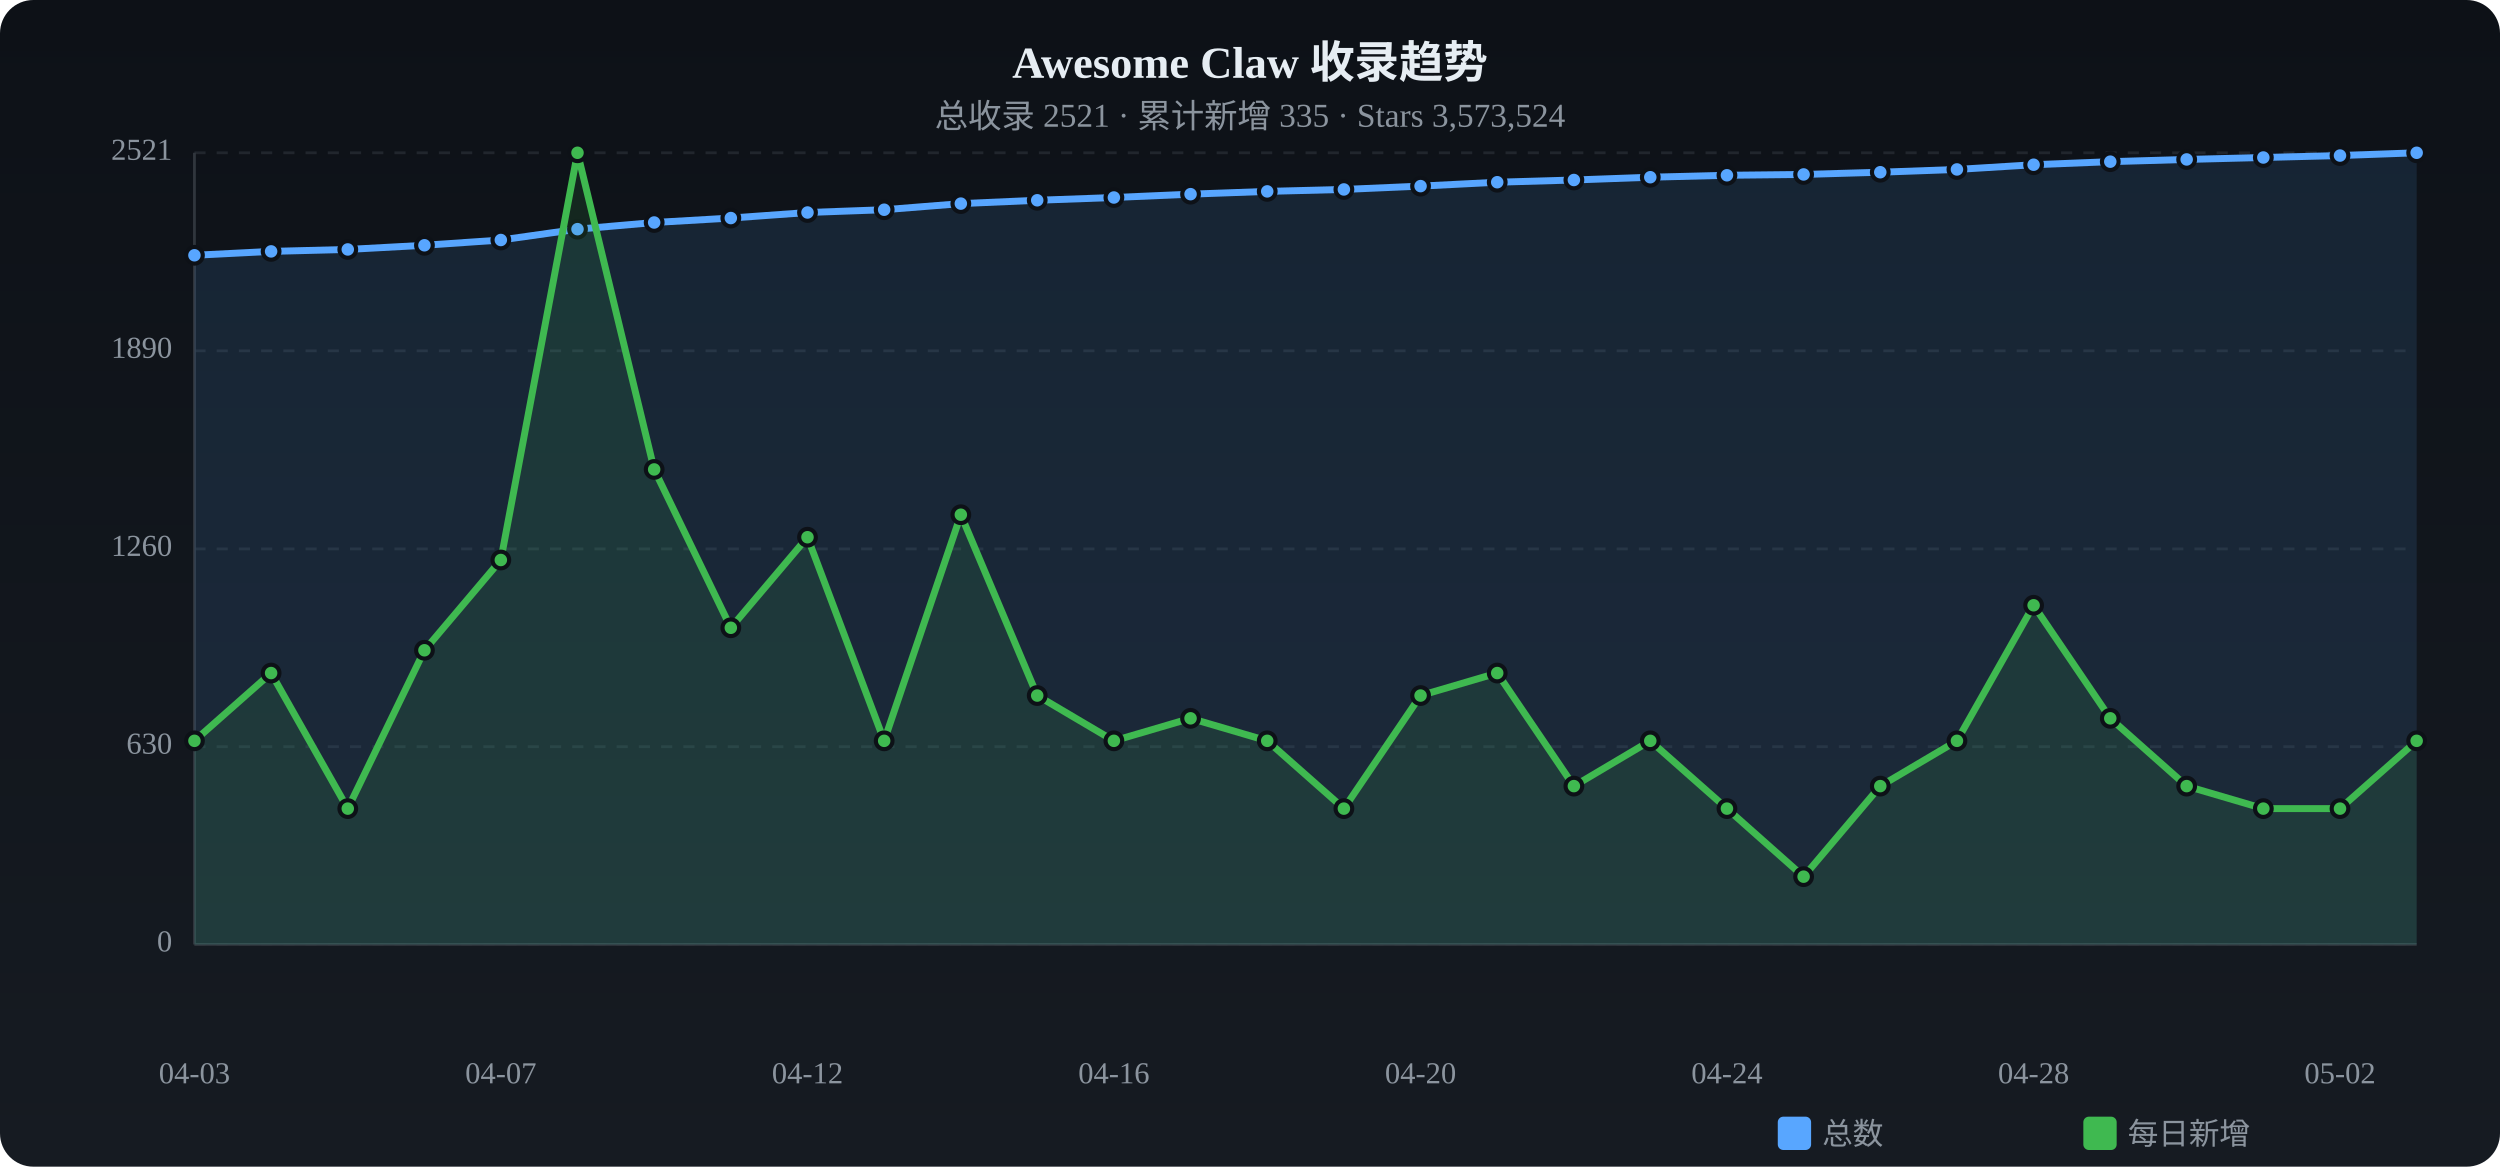
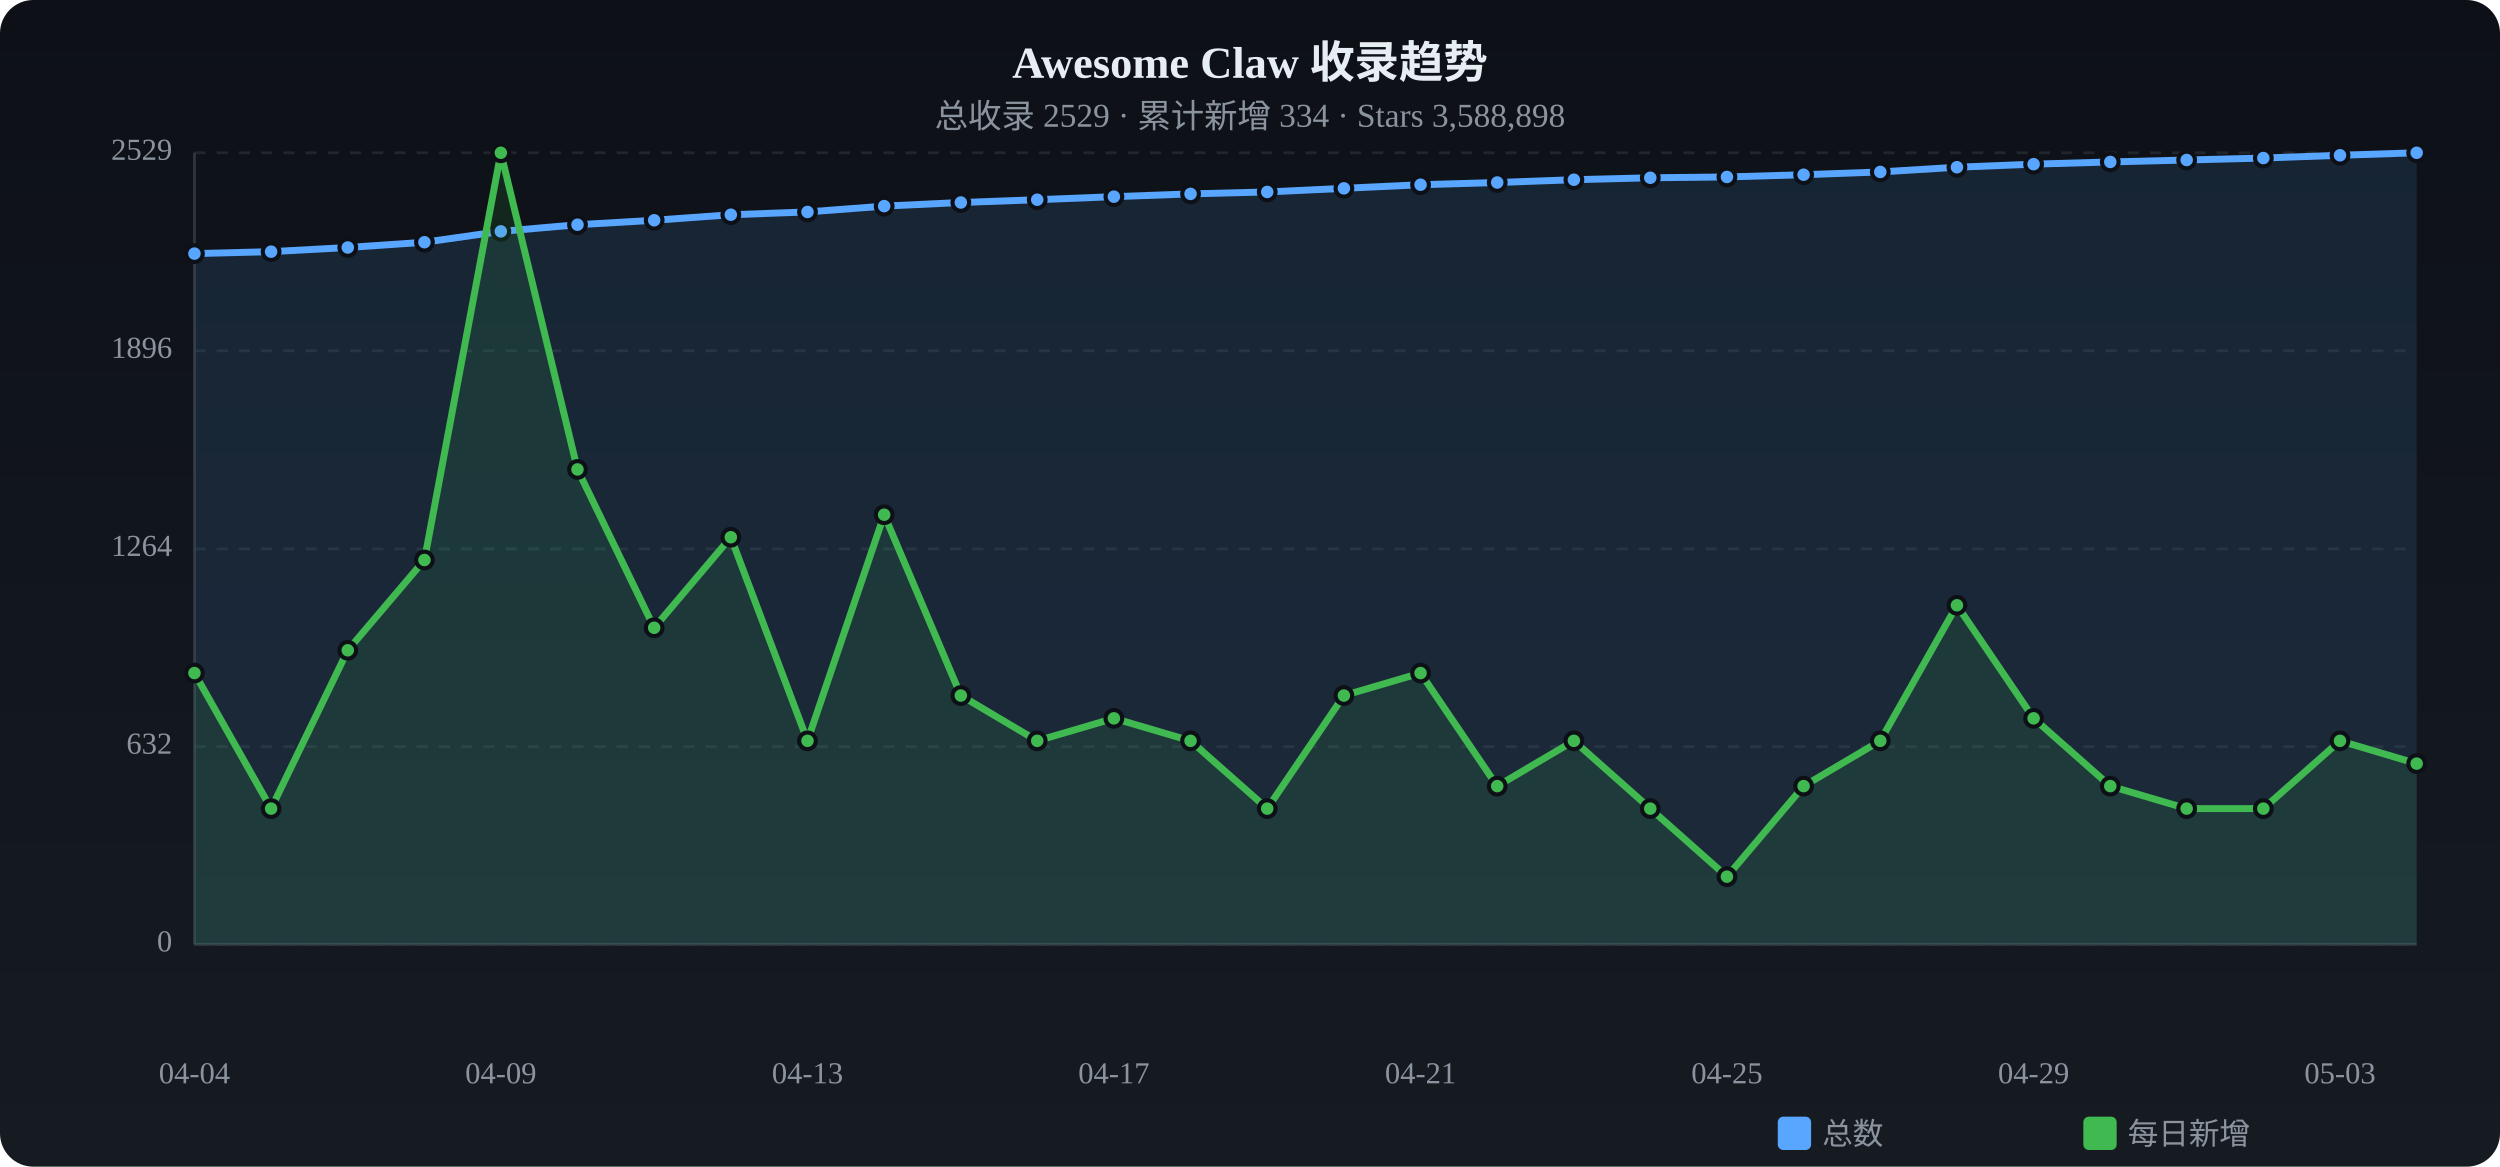
<svg xmlns="http://www.w3.org/2000/svg" viewBox="0 0 900 420" width="900" height="420">
  <defs>
    <linearGradient id="tbg" x1="0%" y1="0%" x2="0%" y2="100%">
      <stop offset="0%" stop-color="#0d1117" />
      <stop offset="100%" stop-color="#161b22" />
    </linearGradient>
  </defs>
  <rect width="900" height="420" rx="12" fill="url(#tbg)" />
  <text x="450.0" y="28" text-anchor="middle" fill="#e6edf3" font-size="16" font-weight="bold">Awesome Claw 收录趋势</text>
-   <text x="450.0" y="46" text-anchor="middle" fill="#8b949e" font-size="12">总收录 2521 · 累计新增 335 · Stars 3,573,524</text>
+   <text x="450.0" y="46" text-anchor="middle" fill="#8b949e" font-size="12">总收录 2529 · 累计新增 334 · Stars 3,588,898</text>
  <text x="62" y="340.0" text-anchor="end" fill="#8b949e" font-size="11" dominant-baseline="middle">0</text>
  <line x1="70" y1="340.0" x2="870" y2="340.0" stroke="#21262d" stroke-dasharray="4 4" />
-   <text x="62" y="268.8" text-anchor="end" fill="#8b949e" font-size="11" dominant-baseline="middle">630</text>
+   <text x="62" y="268.8" text-anchor="end" fill="#8b949e" font-size="11" dominant-baseline="middle">632</text>
  <line x1="70" y1="268.8" x2="870" y2="268.8" stroke="#21262d" stroke-dasharray="4 4" />
-   <text x="62" y="197.6" text-anchor="end" fill="#8b949e" font-size="11" dominant-baseline="middle">1260</text>
+   <text x="62" y="197.6" text-anchor="end" fill="#8b949e" font-size="11" dominant-baseline="middle">1264</text>
  <line x1="70" y1="197.6" x2="870" y2="197.6" stroke="#21262d" stroke-dasharray="4 4" />
-   <text x="62" y="126.3" text-anchor="end" fill="#8b949e" font-size="11" dominant-baseline="middle">1890</text>
+   <text x="62" y="126.3" text-anchor="end" fill="#8b949e" font-size="11" dominant-baseline="middle">1896</text>
  <line x1="70" y1="126.3" x2="870" y2="126.3" stroke="#21262d" stroke-dasharray="4 4" />
-   <text x="62" y="55.0" text-anchor="end" fill="#8b949e" font-size="11" dominant-baseline="middle">2521</text>
+   <text x="62" y="55.0" text-anchor="end" fill="#8b949e" font-size="11" dominant-baseline="middle">2529</text>
  <line x1="70" y1="55.0" x2="870" y2="55.0" stroke="#21262d" stroke-dasharray="4 4" />
  <line x1="70" y1="55" x2="70" y2="340" stroke="#30363d" />
  <line x1="70" y1="340" x2="870" y2="340" stroke="#30363d" />
-   <path d="M70.0,91.9 L97.6,90.5 L125.2,89.8 L152.8,88.3 L180.3,86.4 L207.9,82.5 L235.5,80.1 L263.1,78.5 L290.7,76.5 L318.3,75.5 L345.9,73.3 L373.4,72.1 L401.0,71.1 L428.6,69.9 L456.2,68.9 L483.8,68.2 L511.4,67.0 L539.0,65.6 L566.6,64.8 L594.1,63.8 L621.7,63.1 L649.3,62.8 L676.9,62.0 L704.5,61.0 L732.1,59.3 L759.7,58.2 L787.2,57.4 L814.8,56.7 L842.4,56.0 L870.0,55.0 L870.0,340 L70.0,340 Z" fill="#58a6ff" opacity="0.12" />
-   <polyline points="70.0,91.9 97.6,90.5 125.2,89.8 152.8,88.3 180.3,86.4 207.9,82.5 235.5,80.1 263.1,78.5 290.7,76.5 318.3,75.5 345.9,73.3 373.4,72.1 401.0,71.1 428.6,69.9 456.2,68.9 483.8,68.2 511.4,67.0 539.0,65.6 566.6,64.8 594.1,63.8 621.7,63.1 649.3,62.8 676.9,62.0 704.5,61.0 732.1,59.3 759.7,58.2 787.2,57.4 814.8,56.7 842.4,56.0 870.0,55.0" fill="none" stroke="#58a6ff" stroke-width="2.5" stroke-linecap="round" stroke-linejoin="round" />
-   <circle cx="70.0" cy="91.9" r="3" fill="#58a6ff" stroke="#0d1117" stroke-width="1.5" />
-   <circle cx="97.6" cy="90.5" r="3" fill="#58a6ff" stroke="#0d1117" stroke-width="1.5" />
-   <circle cx="125.2" cy="89.8" r="3" fill="#58a6ff" stroke="#0d1117" stroke-width="1.5" />
-   <circle cx="152.8" cy="88.3" r="3" fill="#58a6ff" stroke="#0d1117" stroke-width="1.5" />
-   <circle cx="180.3" cy="86.4" r="3" fill="#58a6ff" stroke="#0d1117" stroke-width="1.5" />
-   <circle cx="207.9" cy="82.5" r="3" fill="#58a6ff" stroke="#0d1117" stroke-width="1.5" />
-   <circle cx="235.5" cy="80.1" r="3" fill="#58a6ff" stroke="#0d1117" stroke-width="1.5" />
-   <circle cx="263.1" cy="78.5" r="3" fill="#58a6ff" stroke="#0d1117" stroke-width="1.5" />
-   <circle cx="290.7" cy="76.5" r="3" fill="#58a6ff" stroke="#0d1117" stroke-width="1.5" />
-   <circle cx="318.3" cy="75.5" r="3" fill="#58a6ff" stroke="#0d1117" stroke-width="1.5" />
-   <circle cx="345.9" cy="73.3" r="3" fill="#58a6ff" stroke="#0d1117" stroke-width="1.5" />
-   <circle cx="373.4" cy="72.1" r="3" fill="#58a6ff" stroke="#0d1117" stroke-width="1.5" />
-   <circle cx="401.0" cy="71.1" r="3" fill="#58a6ff" stroke="#0d1117" stroke-width="1.5" />
-   <circle cx="428.6" cy="69.9" r="3" fill="#58a6ff" stroke="#0d1117" stroke-width="1.5" />
-   <circle cx="456.2" cy="68.9" r="3" fill="#58a6ff" stroke="#0d1117" stroke-width="1.5" />
-   <circle cx="483.8" cy="68.2" r="3" fill="#58a6ff" stroke="#0d1117" stroke-width="1.5" />
-   <circle cx="511.4" cy="67.0" r="3" fill="#58a6ff" stroke="#0d1117" stroke-width="1.5" />
-   <circle cx="539.0" cy="65.6" r="3" fill="#58a6ff" stroke="#0d1117" stroke-width="1.5" />
-   <circle cx="566.6" cy="64.8" r="3" fill="#58a6ff" stroke="#0d1117" stroke-width="1.5" />
-   <circle cx="594.1" cy="63.8" r="3" fill="#58a6ff" stroke="#0d1117" stroke-width="1.5" />
-   <circle cx="621.7" cy="63.1" r="3" fill="#58a6ff" stroke="#0d1117" stroke-width="1.5" />
-   <circle cx="649.3" cy="62.8" r="3" fill="#58a6ff" stroke="#0d1117" stroke-width="1.5" />
-   <circle cx="676.9" cy="62.0" r="3" fill="#58a6ff" stroke="#0d1117" stroke-width="1.5" />
-   <circle cx="704.5" cy="61.0" r="3" fill="#58a6ff" stroke="#0d1117" stroke-width="1.5" />
-   <circle cx="732.1" cy="59.3" r="3" fill="#58a6ff" stroke="#0d1117" stroke-width="1.5" />
-   <circle cx="759.7" cy="58.2" r="3" fill="#58a6ff" stroke="#0d1117" stroke-width="1.5" />
-   <circle cx="787.2" cy="57.4" r="3" fill="#58a6ff" stroke="#0d1117" stroke-width="1.5" />
-   <circle cx="814.8" cy="56.7" r="3" fill="#58a6ff" stroke="#0d1117" stroke-width="1.5" />
-   <circle cx="842.4" cy="56.0" r="3" fill="#58a6ff" stroke="#0d1117" stroke-width="1.5" />
+   <path d="M70.0,91.3 L97.6,90.6 L125.2,89.1 L152.8,87.2 L180.3,83.3 L207.9,80.9 L235.5,79.3 L263.1,77.3 L290.7,76.3 L318.3,74.2 L345.9,72.9 L373.4,71.9 L401.0,70.8 L428.6,69.8 L456.2,69.1 L483.8,67.8 L511.4,66.5 L539.0,65.7 L566.6,64.7 L594.1,64.0 L621.7,63.7 L649.3,62.9 L676.9,61.9 L704.5,60.2 L732.1,59.1 L759.7,58.3 L787.2,57.6 L814.8,56.9 L842.4,55.9 L870.0,55.0 L870.0,340 L70.0,340 Z" fill="#58a6ff" opacity="0.12" />
+   <polyline points="70.0,91.3 97.6,90.6 125.2,89.1 152.8,87.2 180.3,83.3 207.9,80.9 235.5,79.3 263.1,77.3 290.7,76.3 318.3,74.2 345.9,72.9 373.4,71.9 401.0,70.8 428.6,69.8 456.2,69.1 483.8,67.8 511.4,66.5 539.0,65.7 566.6,64.7 594.1,64.0 621.7,63.7 649.3,62.9 676.9,61.9 704.5,60.2 732.1,59.1 759.7,58.3 787.2,57.6 814.8,56.9 842.4,55.9 870.0,55.0" fill="none" stroke="#58a6ff" stroke-width="2.5" stroke-linecap="round" stroke-linejoin="round" />
+   <circle cx="70.0" cy="91.3" r="3" fill="#58a6ff" stroke="#0d1117" stroke-width="1.5" />
+   <circle cx="97.6" cy="90.6" r="3" fill="#58a6ff" stroke="#0d1117" stroke-width="1.5" />
+   <circle cx="125.2" cy="89.1" r="3" fill="#58a6ff" stroke="#0d1117" stroke-width="1.5" />
+   <circle cx="152.8" cy="87.2" r="3" fill="#58a6ff" stroke="#0d1117" stroke-width="1.5" />
+   <circle cx="180.3" cy="83.3" r="3" fill="#58a6ff" stroke="#0d1117" stroke-width="1.5" />
+   <circle cx="207.9" cy="80.9" r="3" fill="#58a6ff" stroke="#0d1117" stroke-width="1.5" />
+   <circle cx="235.5" cy="79.3" r="3" fill="#58a6ff" stroke="#0d1117" stroke-width="1.5" />
+   <circle cx="263.1" cy="77.3" r="3" fill="#58a6ff" stroke="#0d1117" stroke-width="1.5" />
+   <circle cx="290.7" cy="76.3" r="3" fill="#58a6ff" stroke="#0d1117" stroke-width="1.5" />
+   <circle cx="318.3" cy="74.2" r="3" fill="#58a6ff" stroke="#0d1117" stroke-width="1.5" />
+   <circle cx="345.9" cy="72.9" r="3" fill="#58a6ff" stroke="#0d1117" stroke-width="1.5" />
+   <circle cx="373.4" cy="71.9" r="3" fill="#58a6ff" stroke="#0d1117" stroke-width="1.5" />
+   <circle cx="401.0" cy="70.8" r="3" fill="#58a6ff" stroke="#0d1117" stroke-width="1.5" />
+   <circle cx="428.6" cy="69.8" r="3" fill="#58a6ff" stroke="#0d1117" stroke-width="1.5" />
+   <circle cx="456.2" cy="69.1" r="3" fill="#58a6ff" stroke="#0d1117" stroke-width="1.5" />
+   <circle cx="483.8" cy="67.8" r="3" fill="#58a6ff" stroke="#0d1117" stroke-width="1.5" />
+   <circle cx="511.4" cy="66.5" r="3" fill="#58a6ff" stroke="#0d1117" stroke-width="1.5" />
+   <circle cx="539.0" cy="65.7" r="3" fill="#58a6ff" stroke="#0d1117" stroke-width="1.5" />
+   <circle cx="566.6" cy="64.7" r="3" fill="#58a6ff" stroke="#0d1117" stroke-width="1.5" />
+   <circle cx="594.1" cy="64.0" r="3" fill="#58a6ff" stroke="#0d1117" stroke-width="1.5" />
+   <circle cx="621.7" cy="63.7" r="3" fill="#58a6ff" stroke="#0d1117" stroke-width="1.5" />
+   <circle cx="649.3" cy="62.9" r="3" fill="#58a6ff" stroke="#0d1117" stroke-width="1.5" />
+   <circle cx="676.9" cy="61.9" r="3" fill="#58a6ff" stroke="#0d1117" stroke-width="1.5" />
+   <circle cx="704.5" cy="60.2" r="3" fill="#58a6ff" stroke="#0d1117" stroke-width="1.5" />
+   <circle cx="732.1" cy="59.1" r="3" fill="#58a6ff" stroke="#0d1117" stroke-width="1.5" />
+   <circle cx="759.7" cy="58.3" r="3" fill="#58a6ff" stroke="#0d1117" stroke-width="1.5" />
+   <circle cx="787.2" cy="57.6" r="3" fill="#58a6ff" stroke="#0d1117" stroke-width="1.5" />
+   <circle cx="814.8" cy="56.9" r="3" fill="#58a6ff" stroke="#0d1117" stroke-width="1.5" />
+   <circle cx="842.4" cy="55.9" r="3" fill="#58a6ff" stroke="#0d1117" stroke-width="1.5" />
  <circle cx="870.0" cy="55.0" r="3" fill="#58a6ff" stroke="#0d1117" stroke-width="1.5" />
-   <path d="M70.0,266.7 L97.6,242.3 L125.2,291.1 L152.8,234.1 L180.3,201.6 L207.9,55.0 L235.5,169.0 L263.1,226.0 L290.7,193.4 L318.3,266.7 L345.9,185.3 L373.4,250.4 L401.0,266.7 L428.6,258.6 L456.2,266.7 L483.8,291.1 L511.4,250.4 L539.0,242.3 L566.6,283.0 L594.1,266.7 L621.7,291.1 L649.3,315.6 L676.9,283.0 L704.5,266.7 L732.1,217.9 L759.7,258.6 L787.2,283.0 L814.8,291.1 L842.4,291.1 L870.0,266.7 L870.0,340 L70.0,340 Z" fill="#3fb950" opacity="0.12" />
-   <polyline points="70.0,266.7 97.6,242.3 125.2,291.1 152.8,234.1 180.3,201.6 207.9,55.0 235.5,169.0 263.1,226.0 290.7,193.4 318.3,266.7 345.9,185.3 373.4,250.4 401.0,266.7 428.6,258.6 456.2,266.7 483.8,291.1 511.4,250.4 539.0,242.3 566.6,283.0 594.1,266.7 621.7,291.1 649.3,315.6 676.9,283.0 704.5,266.7 732.1,217.9 759.7,258.6 787.2,283.0 814.8,291.1 842.4,291.1 870.0,266.7" fill="none" stroke="#3fb950" stroke-width="2.5" stroke-linecap="round" stroke-linejoin="round" />
-   <circle cx="70.0" cy="266.7" r="3" fill="#3fb950" stroke="#0d1117" stroke-width="1.5" />
-   <circle cx="97.6" cy="242.3" r="3" fill="#3fb950" stroke="#0d1117" stroke-width="1.5" />
-   <circle cx="125.2" cy="291.1" r="3" fill="#3fb950" stroke="#0d1117" stroke-width="1.5" />
-   <circle cx="152.8" cy="234.1" r="3" fill="#3fb950" stroke="#0d1117" stroke-width="1.5" />
-   <circle cx="180.3" cy="201.6" r="3" fill="#3fb950" stroke="#0d1117" stroke-width="1.5" />
-   <circle cx="207.9" cy="55.0" r="3" fill="#3fb950" stroke="#0d1117" stroke-width="1.5" />
-   <circle cx="235.5" cy="169.0" r="3" fill="#3fb950" stroke="#0d1117" stroke-width="1.5" />
-   <circle cx="263.1" cy="226.0" r="3" fill="#3fb950" stroke="#0d1117" stroke-width="1.5" />
-   <circle cx="290.7" cy="193.4" r="3" fill="#3fb950" stroke="#0d1117" stroke-width="1.5" />
-   <circle cx="318.3" cy="266.7" r="3" fill="#3fb950" stroke="#0d1117" stroke-width="1.5" />
-   <circle cx="345.9" cy="185.3" r="3" fill="#3fb950" stroke="#0d1117" stroke-width="1.5" />
-   <circle cx="373.4" cy="250.4" r="3" fill="#3fb950" stroke="#0d1117" stroke-width="1.5" />
-   <circle cx="401.0" cy="266.7" r="3" fill="#3fb950" stroke="#0d1117" stroke-width="1.5" />
-   <circle cx="428.6" cy="258.6" r="3" fill="#3fb950" stroke="#0d1117" stroke-width="1.5" />
-   <circle cx="456.2" cy="266.7" r="3" fill="#3fb950" stroke="#0d1117" stroke-width="1.5" />
-   <circle cx="483.8" cy="291.1" r="3" fill="#3fb950" stroke="#0d1117" stroke-width="1.5" />
-   <circle cx="511.4" cy="250.4" r="3" fill="#3fb950" stroke="#0d1117" stroke-width="1.5" />
-   <circle cx="539.0" cy="242.3" r="3" fill="#3fb950" stroke="#0d1117" stroke-width="1.5" />
-   <circle cx="566.6" cy="283.0" r="3" fill="#3fb950" stroke="#0d1117" stroke-width="1.5" />
-   <circle cx="594.1" cy="266.7" r="3" fill="#3fb950" stroke="#0d1117" stroke-width="1.5" />
-   <circle cx="621.7" cy="291.1" r="3" fill="#3fb950" stroke="#0d1117" stroke-width="1.5" />
-   <circle cx="649.3" cy="315.6" r="3" fill="#3fb950" stroke="#0d1117" stroke-width="1.5" />
-   <circle cx="676.9" cy="283.0" r="3" fill="#3fb950" stroke="#0d1117" stroke-width="1.5" />
-   <circle cx="704.5" cy="266.7" r="3" fill="#3fb950" stroke="#0d1117" stroke-width="1.5" />
-   <circle cx="732.1" cy="217.9" r="3" fill="#3fb950" stroke="#0d1117" stroke-width="1.5" />
-   <circle cx="759.7" cy="258.6" r="3" fill="#3fb950" stroke="#0d1117" stroke-width="1.5" />
-   <circle cx="787.2" cy="283.0" r="3" fill="#3fb950" stroke="#0d1117" stroke-width="1.5" />
+   <path d="M70.0,242.3 L97.6,291.1 L125.2,234.1 L152.8,201.6 L180.3,55.0 L207.9,169.0 L235.5,226.0 L263.1,193.4 L290.7,266.7 L318.3,185.3 L345.9,250.4 L373.4,266.7 L401.0,258.6 L428.6,266.7 L456.2,291.1 L483.8,250.4 L511.4,242.3 L539.0,283.0 L566.6,266.7 L594.1,291.1 L621.7,315.6 L649.3,283.0 L676.9,266.7 L704.5,217.9 L732.1,258.6 L759.7,283.0 L787.2,291.1 L814.8,291.1 L842.4,266.7 L870.0,274.9 L870.0,340 L70.0,340 Z" fill="#3fb950" opacity="0.12" />
+   <polyline points="70.0,242.3 97.6,291.1 125.2,234.1 152.8,201.6 180.3,55.0 207.9,169.0 235.5,226.0 263.1,193.4 290.7,266.7 318.3,185.3 345.9,250.4 373.4,266.7 401.0,258.6 428.6,266.7 456.2,291.1 483.8,250.4 511.4,242.3 539.0,283.0 566.6,266.7 594.1,291.1 621.7,315.6 649.3,283.0 676.9,266.7 704.5,217.9 732.1,258.6 759.7,283.0 787.2,291.1 814.8,291.1 842.4,266.7 870.0,274.9" fill="none" stroke="#3fb950" stroke-width="2.5" stroke-linecap="round" stroke-linejoin="round" />
+   <circle cx="70.0" cy="242.3" r="3" fill="#3fb950" stroke="#0d1117" stroke-width="1.5" />
+   <circle cx="97.6" cy="291.1" r="3" fill="#3fb950" stroke="#0d1117" stroke-width="1.5" />
+   <circle cx="125.2" cy="234.1" r="3" fill="#3fb950" stroke="#0d1117" stroke-width="1.5" />
+   <circle cx="152.8" cy="201.6" r="3" fill="#3fb950" stroke="#0d1117" stroke-width="1.5" />
+   <circle cx="180.3" cy="55.0" r="3" fill="#3fb950" stroke="#0d1117" stroke-width="1.5" />
+   <circle cx="207.9" cy="169.0" r="3" fill="#3fb950" stroke="#0d1117" stroke-width="1.5" />
+   <circle cx="235.5" cy="226.0" r="3" fill="#3fb950" stroke="#0d1117" stroke-width="1.5" />
+   <circle cx="263.1" cy="193.4" r="3" fill="#3fb950" stroke="#0d1117" stroke-width="1.5" />
+   <circle cx="290.7" cy="266.7" r="3" fill="#3fb950" stroke="#0d1117" stroke-width="1.5" />
+   <circle cx="318.3" cy="185.3" r="3" fill="#3fb950" stroke="#0d1117" stroke-width="1.5" />
+   <circle cx="345.9" cy="250.4" r="3" fill="#3fb950" stroke="#0d1117" stroke-width="1.5" />
+   <circle cx="373.4" cy="266.7" r="3" fill="#3fb950" stroke="#0d1117" stroke-width="1.5" />
+   <circle cx="401.0" cy="258.6" r="3" fill="#3fb950" stroke="#0d1117" stroke-width="1.5" />
+   <circle cx="428.6" cy="266.7" r="3" fill="#3fb950" stroke="#0d1117" stroke-width="1.5" />
+   <circle cx="456.2" cy="291.1" r="3" fill="#3fb950" stroke="#0d1117" stroke-width="1.5" />
+   <circle cx="483.8" cy="250.4" r="3" fill="#3fb950" stroke="#0d1117" stroke-width="1.5" />
+   <circle cx="511.4" cy="242.3" r="3" fill="#3fb950" stroke="#0d1117" stroke-width="1.5" />
+   <circle cx="539.0" cy="283.0" r="3" fill="#3fb950" stroke="#0d1117" stroke-width="1.5" />
+   <circle cx="566.6" cy="266.7" r="3" fill="#3fb950" stroke="#0d1117" stroke-width="1.5" />
+   <circle cx="594.1" cy="291.1" r="3" fill="#3fb950" stroke="#0d1117" stroke-width="1.5" />
+   <circle cx="621.7" cy="315.6" r="3" fill="#3fb950" stroke="#0d1117" stroke-width="1.5" />
+   <circle cx="649.3" cy="283.0" r="3" fill="#3fb950" stroke="#0d1117" stroke-width="1.5" />
+   <circle cx="676.9" cy="266.7" r="3" fill="#3fb950" stroke="#0d1117" stroke-width="1.5" />
+   <circle cx="704.5" cy="217.9" r="3" fill="#3fb950" stroke="#0d1117" stroke-width="1.5" />
+   <circle cx="732.1" cy="258.6" r="3" fill="#3fb950" stroke="#0d1117" stroke-width="1.5" />
+   <circle cx="759.7" cy="283.0" r="3" fill="#3fb950" stroke="#0d1117" stroke-width="1.5" />
+   <circle cx="787.2" cy="291.1" r="3" fill="#3fb950" stroke="#0d1117" stroke-width="1.5" />
  <circle cx="814.8" cy="291.1" r="3" fill="#3fb950" stroke="#0d1117" stroke-width="1.5" />
-   <circle cx="842.4" cy="291.1" r="3" fill="#3fb950" stroke="#0d1117" stroke-width="1.5" />
-   <circle cx="870.0" cy="266.7" r="3" fill="#3fb950" stroke="#0d1117" stroke-width="1.5" />
-   <text x="70.0" y="390" text-anchor="middle" fill="#8b949e" font-size="11">04-03</text>
-   <text x="180.3" y="390" text-anchor="middle" fill="#8b949e" font-size="11">04-07</text>
-   <text x="290.7" y="390" text-anchor="middle" fill="#8b949e" font-size="11">04-12</text>
-   <text x="401.0" y="390" text-anchor="middle" fill="#8b949e" font-size="11">04-16</text>
-   <text x="511.4" y="390" text-anchor="middle" fill="#8b949e" font-size="11">04-20</text>
-   <text x="621.7" y="390" text-anchor="middle" fill="#8b949e" font-size="11">04-24</text>
-   <text x="732.1" y="390" text-anchor="middle" fill="#8b949e" font-size="11">04-28</text>
-   <text x="842.4" y="390" text-anchor="middle" fill="#8b949e" font-size="11">05-02</text>
+   <circle cx="842.4" cy="266.7" r="3" fill="#3fb950" stroke="#0d1117" stroke-width="1.5" />
+   <circle cx="870.0" cy="274.9" r="3" fill="#3fb950" stroke="#0d1117" stroke-width="1.5" />
+   <text x="70.0" y="390" text-anchor="middle" fill="#8b949e" font-size="11">04-04</text>
+   <text x="180.3" y="390" text-anchor="middle" fill="#8b949e" font-size="11">04-09</text>
+   <text x="290.7" y="390" text-anchor="middle" fill="#8b949e" font-size="11">04-13</text>
+   <text x="401.0" y="390" text-anchor="middle" fill="#8b949e" font-size="11">04-17</text>
+   <text x="511.4" y="390" text-anchor="middle" fill="#8b949e" font-size="11">04-21</text>
+   <text x="621.7" y="390" text-anchor="middle" fill="#8b949e" font-size="11">04-25</text>
+   <text x="732.1" y="390" text-anchor="middle" fill="#8b949e" font-size="11">04-29</text>
+   <text x="842.4" y="390" text-anchor="middle" fill="#8b949e" font-size="11">05-03</text>
  <rect x="640" y="402" width="12" height="12" rx="2" fill="#58a6ff" />
  <text x="656" y="412" fill="#8b949e" font-size="11">总数</text>
  <rect x="750" y="402" width="12" height="12" rx="2" fill="#3fb950" />
  <text x="766" y="412" fill="#8b949e" font-size="11">每日新增</text>
</svg>
